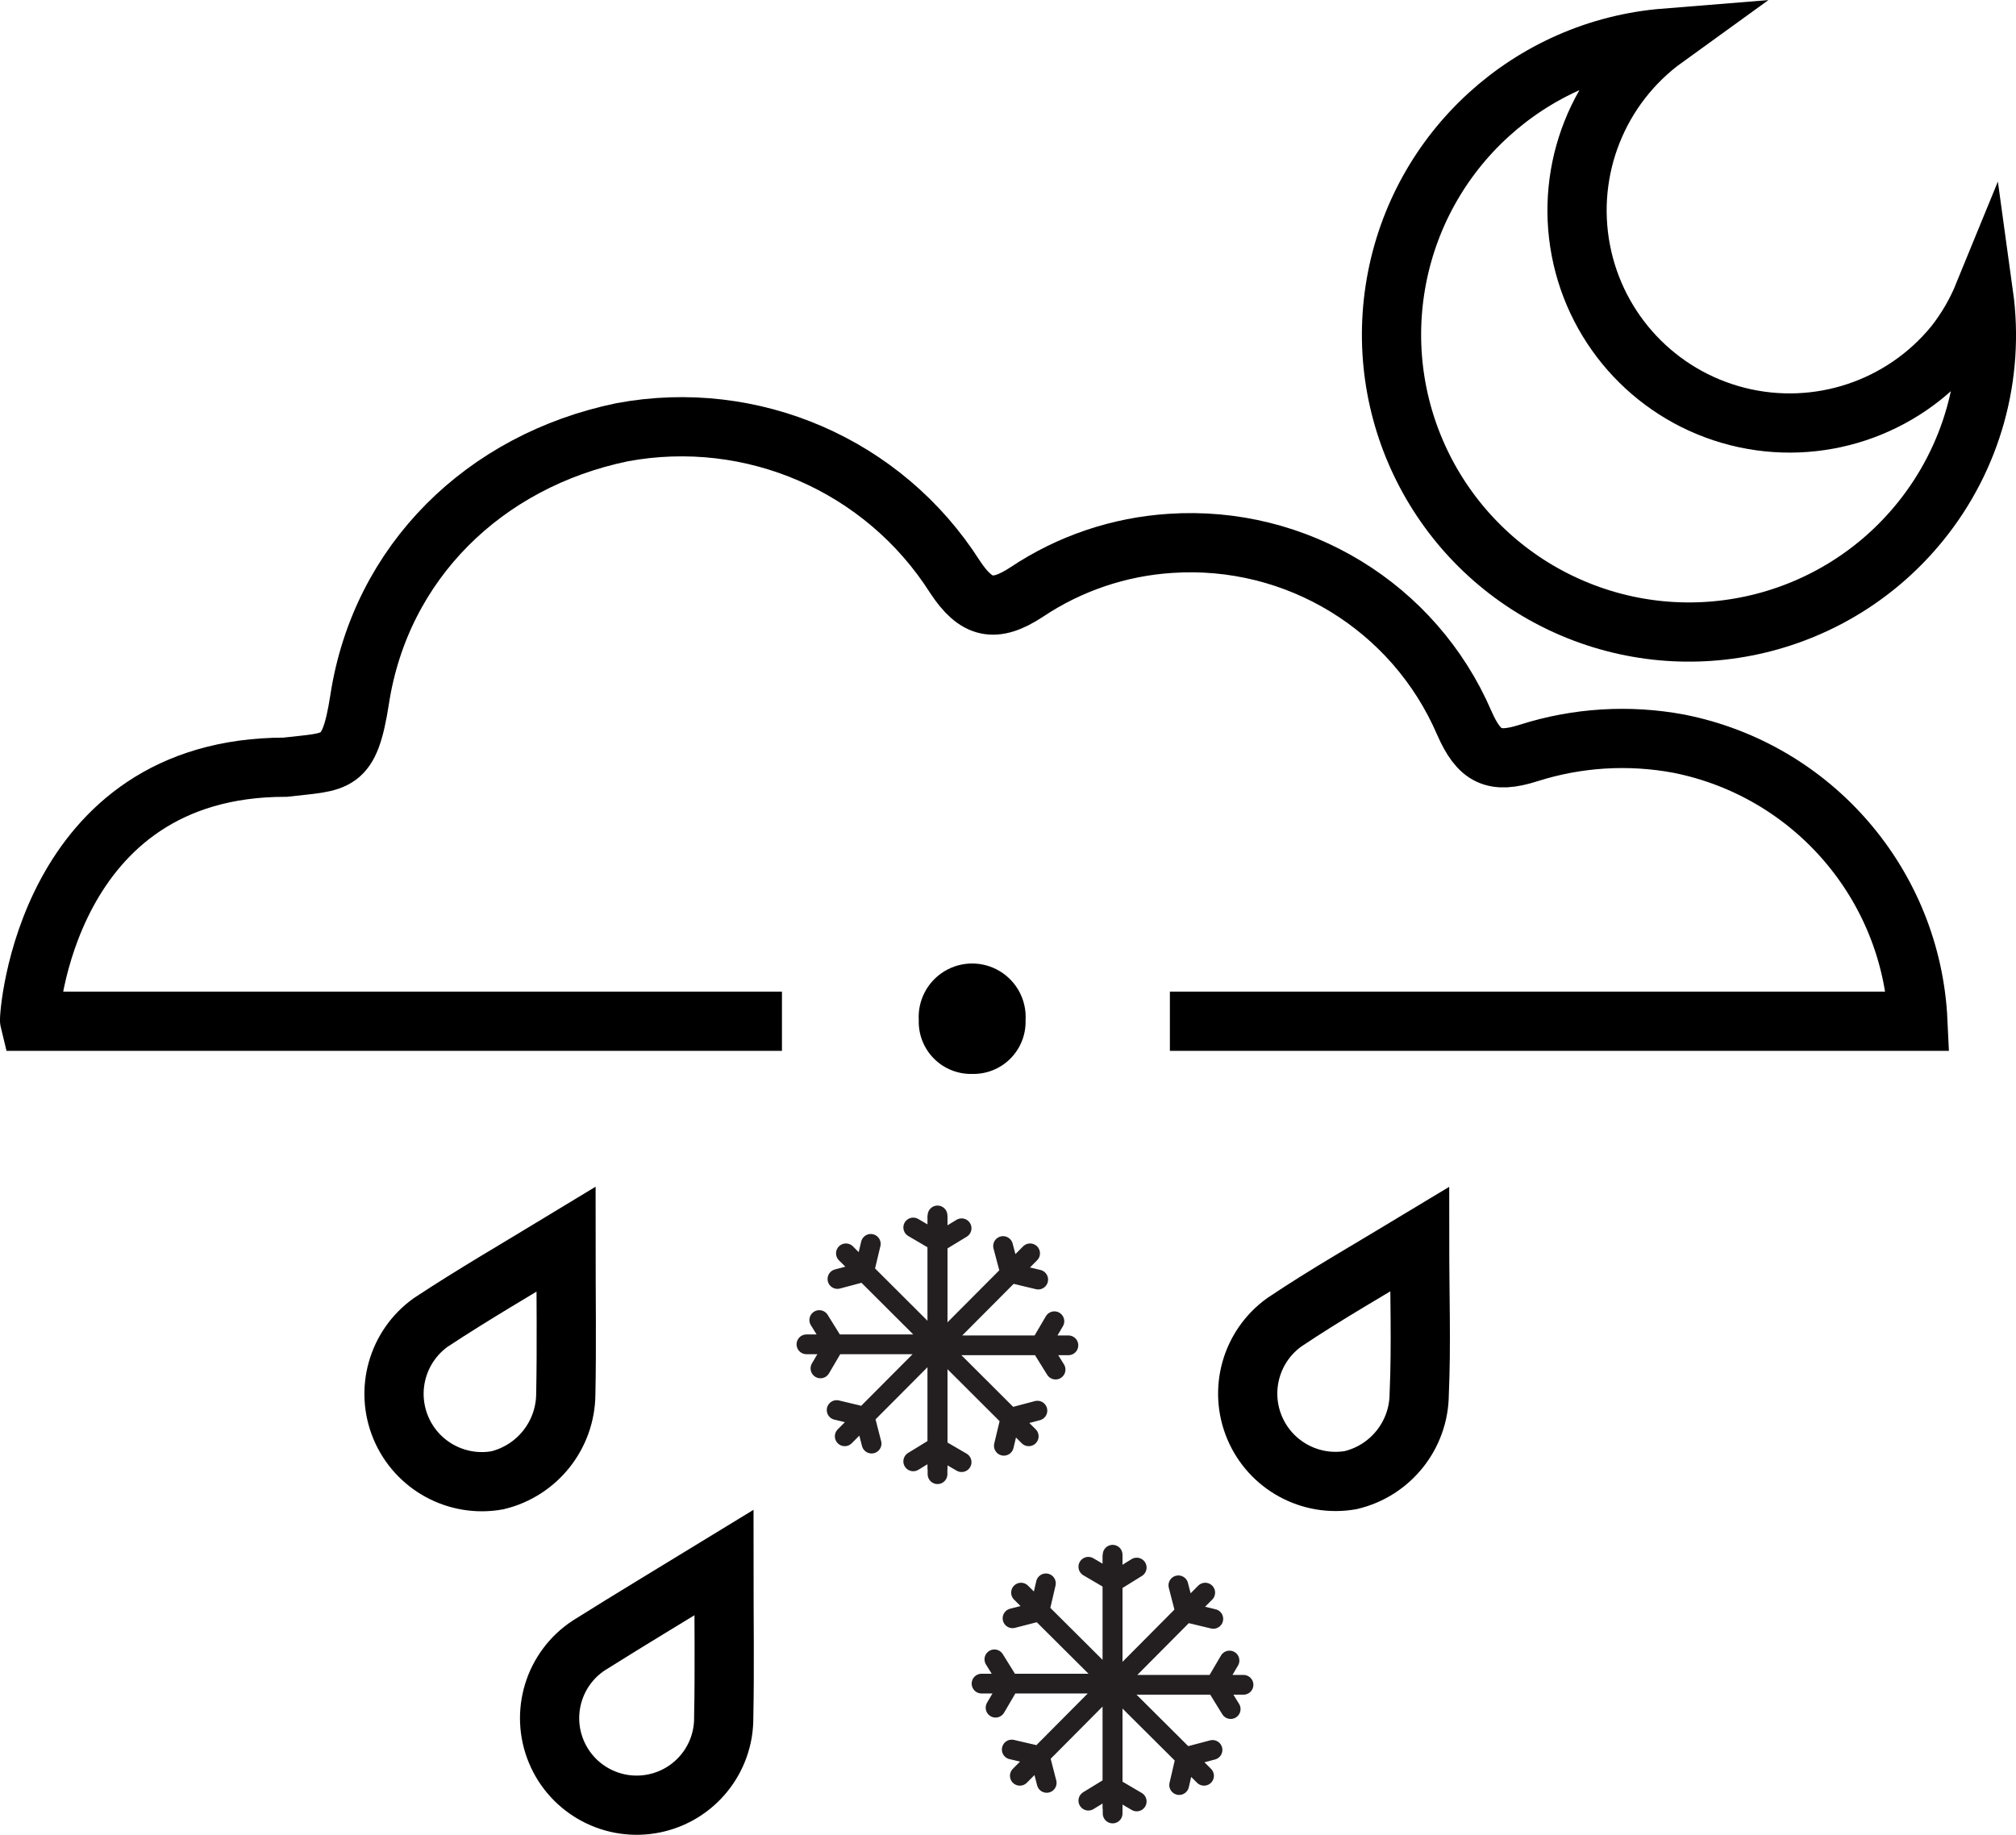
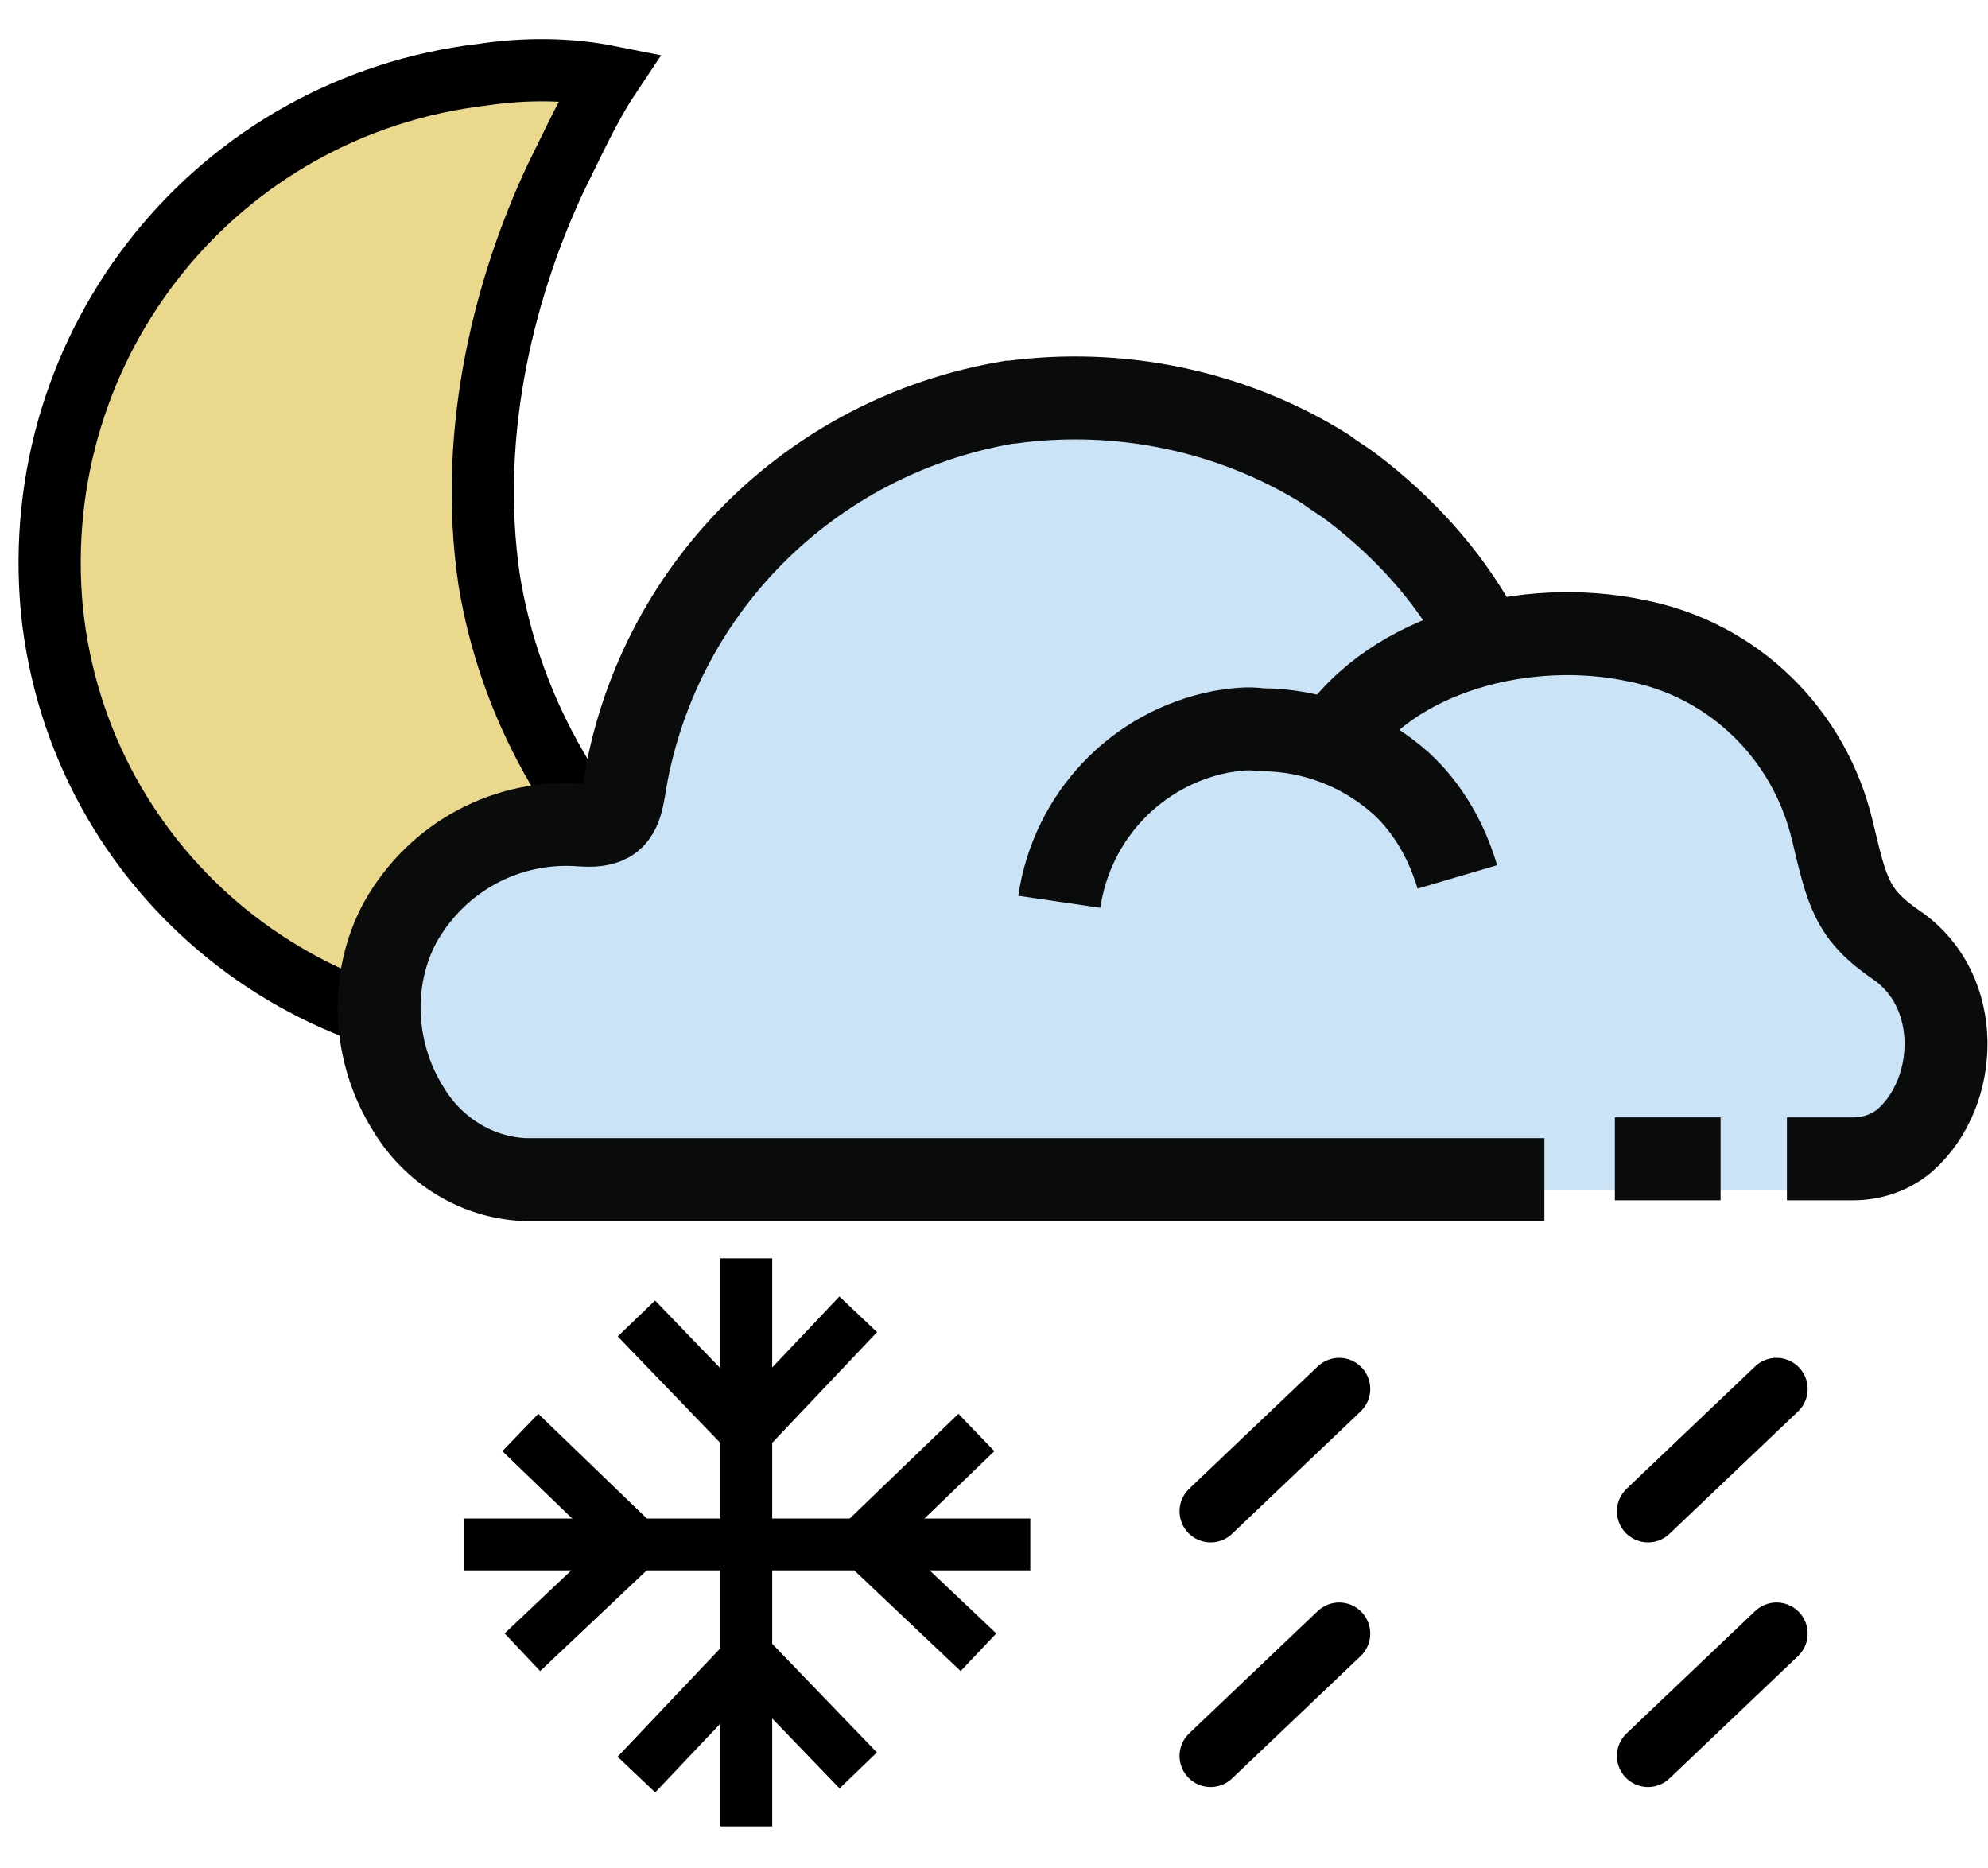
- <svg xmlns="http://www.w3.org/2000/svg" viewBox="0 0 102.12 92.94">
-   <defs>
-     <style>.cls-1,.cls-2,.cls-3{fill:none;stroke-miterlimit:10}.cls-1,.cls-2{stroke:#231f20}.cls-1{stroke-linecap:round}.cls-3{stroke:#000;stroke-width:3px}</style>
-   </defs>
-   <g id="Layer_2" data-name="Layer 2">
-     <g id="Layer_1-2" data-name="Layer 1">
-       <path class="cls-1" d="m47.46 62.99 1.25-.76M48.71 74.08l-1.22-.71M47.49 68.16l4.62 4.61M52.55 71.47l-1.36.36-.34 1.42M52.18 63.5l-4.71 4.73M50.81 63.13l.36 1.36 1.42.34M54.12 68.16h-6.63M53.41 66.94l-.71 1.21.77 1.24" />
-       <path class="cls-2" d="M47.49 74.45V61.58" />
-       <path class="cls-1" d="M47.49 74.69V61.58M47.5 73.28l-1.24.76M46.26 62.19l1.21.71M47.47 68.11l-4.62-4.61M42.42 64.8l1.35-.36.34-1.42M42.79 72.77l4.71-4.73M44.15 73.14l-.35-1.36-1.42-.34M40.85 68.11h6.62M41.56 69.33l.71-1.21-.77-1.24M56.34 80.19l1.24-.77M57.58 91.27l-1.21-.71M56.36 85.36l4.63 4.61M61.42 88.66l-1.36.36-.33 1.42M61.05 80.69l-4.71 4.74M59.69 80.32l.35 1.36 1.42.34M62.99 85.36h-6.63M62.28 84.13l-.71 1.21.77 1.25" />
-       <path class="cls-2" d="M56.36 91.64V78.77" />
-       <path class="cls-1" d="M56.36 91.88V78.77M56.37 90.47l-1.24.76M55.13 79.38l1.21.71M56.35 85.3l-4.63-4.61M51.29 81.99l1.36-.35.33-1.42M51.66 89.97l4.71-4.74M53.02 90.33l-.35-1.36-1.42-.33M49.72 85.3h6.63M50.43 86.52l.71-1.21-.77-1.24" />
-       <path class="cls-3" d="M28.67 62.79C26.2 64.29 24 65.56 21.82 67a4.45 4.45 0 0 0 3.37 8 4.53 4.53 0 0 0 3.47-4.36c.05-2.49.01-4.96.01-7.85ZM71.91 62.79c-2.48 1.5-4.72 2.77-6.85 4.2a4.45 4.45 0 0 0 3.36 8 4.51 4.51 0 0 0 3.47-4.36c.11-2.48.02-4.95.02-7.84ZM36.67 79.17C34.2 80.68 32 82 29.82 83.37A4.41 4.41 0 1 0 36.66 87c.05-2.46.01-4.94.01-7.83ZM59.26 51.74h37.89a15.05 15.05 0 0 0-12.1-14.06 15.63 15.63 0 0 0-7.62.47c-1.76.56-2.5.2-3.26-1.53a15.1 15.1 0 0 0-14.88-9.09A14.81 14.81 0 0 0 52 30c-1.62 1.06-2.55.86-3.63-.78a16.42 16.42 0 0 0-16.86-7.32c-7 1.45-12.22 6.6-13.29 13.52-.53 3.41-1.13 3.14-3.77 3.45-12.16 0-13 12.67-12.95 12.87h38.11" />
-       <path d="M49.24 54.41a2.64 2.64 0 0 1-2.7-2.72 2.71 2.71 0 1 1 5.41 0 2.64 2.64 0 0 1-2.71 2.72Z" />
-       <path class="cls-3" d="M99 17.47A10.77 10.77 0 1 1 84.35 1.93a15.07 15.07 0 1 0 12.94 24.48 15 15 0 0 0 3.19-11.48A10.56 10.56 0 0 1 99 17.47Z" />
+ <svg xmlns="http://www.w3.org/2000/svg" version="1.1" id="Layer_1" x="0px" y="0px" viewBox="16 -13.1 95.9 90.1" style="enable-background:new 16 -13.1 95.9 90.1;" xml:space="preserve">
+   <style type="text/css">
+ 	.st0{fill:#EAD88C;}
+ 	.st1{fill:none;stroke:#000000;stroke-width:3;stroke-miterlimit:10;}
+ 	.st2{fill:none;}
+ 	.st3{fill:#CAE3F6;}
+ 	.st4{fill:none;stroke:#000000;stroke-width:2.5;stroke-miterlimit:10;}
+ 	.st5{fill:none;stroke:#000000;stroke-width:3;stroke-linecap:round;stroke-miterlimit:10;}
+ 	.st6{fill:none;stroke:#0A0B0B;stroke-width:4;stroke-miterlimit:10;}
+ </style>
+   <g>
+     <g>
+       <path class="st0" d="M39.3-9.5C26.5-8,17.3,3.4,18.5,16.3C19.8,29.1,31.2,38.3,44,37c3-0.4,5.7-1.2,8.5-2.7    c-1.6-1.1-3-2.3-4.3-3.7c-4.5-4.2-7.6-9.6-8.6-15.7c-1.1-7.4,0.9-14.5,3.2-19.4c0.8-1.6,1.6-3.4,2.6-4.9    C43.4-9.8,41.3-9.8,39.3-9.5z" />
+       <path class="st1" d="M39.3-9.5C26.5-8,17.3,3.4,18.5,16.3C19.8,29.1,31.2,38.3,44,37c3-0.4,5.7-1.2,8.5-2.7    c-1.6-1.1-3-2.3-4.3-3.7c-4.5-4.2-7.6-9.6-8.6-15.7c-1.1-7.4,0.9-14.5,3.2-19.4c0.8-1.6,1.6-3.4,2.6-4.9    C43.4-9.8,41.3-9.8,39.3-9.5z" />
+       <path class="st2" d="M60.4-7.1L60-7.4C55-11,48.9-12.6,41.7-12c-3.9,0.3-11.3,4-11.5,4.2C21-2.4,16.3,10.1,19.3,21.1    c0.3,1,0.6,1.9,1,2.9c1.4,3.6,3.7,6.9,6.6,9.5" />
    </g>
+     <path class="st3" d="M90.6,43.3H41.9c-2.3-0.1-4.4-1.4-5.5-3.4c-2.7-4.2-1.4-9.8,2.8-12.4c1.7-1.1,3.6-1.5,5.6-1.4   c1.5,0.1,1.8-0.5,2-1.7c1.5-9.6,8.8-17.1,18.4-18.8h0.1C70.5,4.9,75.8,6,80.2,8.8c0.4,0.3,0.9,0.6,1.3,0.9c2.4,1.9,4.5,4.3,6,6.9   l0.7,1.2" />
+     <path class="st3" d="M67.4,30.8c0.5-4.1,3.6-7.4,7.7-8.2c0.6-0.1,1.3-0.1,1.9-0.1c2.5,0,4.9,0.9,6.7,2.6c1.3,1.2,2.2,2.8,2.7,4.5" />
+     <path class="st3" d="M80.5,24c2.8-4.4,9.3-6,14.5-5c4.7,0.9,8.4,4.5,9.4,9.2c0.7,2.9,0.9,4,3.1,5.6c3.1,2.2,2.9,7.1,0.4,9.5   c-0.7,0.6-1.5,0.9-2.4,1H88.7" />
+     <line class="st2" x1="94" y1="43.3" x2="99.1" y2="43.3" />
+     <polyline class="st4" points="46.7,72.5 52.1,66.8 57.4,72.3  " />
+     <polyline class="st4" points="57.4,50.3 52,56 46.7,50.5  " />
+     <line class="st4" x1="52" y1="47.6" x2="52" y2="75" />
+     <polyline class="st4" points="63.2,66.6 57.6,61.3 63.1,56  " />
+     <polyline class="st4" points="41.1,56 46.7,61.4 41.2,66.6  " />
+     <line class="st4" x1="38.4" y1="61.4" x2="65.7" y2="61.4" />
+     <line class="st5" x1="101.7" y1="65.7" x2="95.5" y2="71.6" />
+     <line class="st5" x1="80.6" y1="65.7" x2="74.4" y2="71.6" />
+     <line class="st5" x1="101.7" y1="53.9" x2="95.5" y2="59.8" />
+     <line class="st5" x1="80.6" y1="53.9" x2="74.4" y2="59.8" />
+     <path class="st6" d="M90.5,43.8H41.3c-2.3-0.1-4.4-1.4-5.6-3.4c-1.7-2.7-1.9-6.2-0.4-9c1.8-3.2,5.2-5,8.8-4.7   c1.5,0.1,1.8-0.5,2-1.7c1.5-9.6,9-17.1,18.6-18.7h0.1C70,5.6,75.4,6.7,79.9,9.5c0.4,0.3,0.9,0.6,1.3,0.9c2.5,1.9,4.6,4.2,6.1,6.9   l0.7,1.2" />
+     <path class="st6" d="M67.1,30.4c0.6-4.1,3.7-7.4,7.8-8.2c0.6-0.1,1.3-0.2,1.9-0.1c2.5,0,4.9,0.9,6.8,2.6c1.3,1.2,2.2,2.8,2.7,4.5" />
+     <path class="st6" d="M80.3,22.7c2.9-4.4,9.4-6,14.6-4.9c4.7,0.9,8.4,4.5,9.5,9.2c0.7,2.9,0.9,4,3.1,5.5c3.2,2.2,3,7.1,0.4,9.4   c-0.7,0.6-1.6,0.9-2.5,0.9h-3.2" />
+     <line class="st6" x1="93.9" y1="42.8" x2="99" y2="42.8" />
  </g>
</svg>
